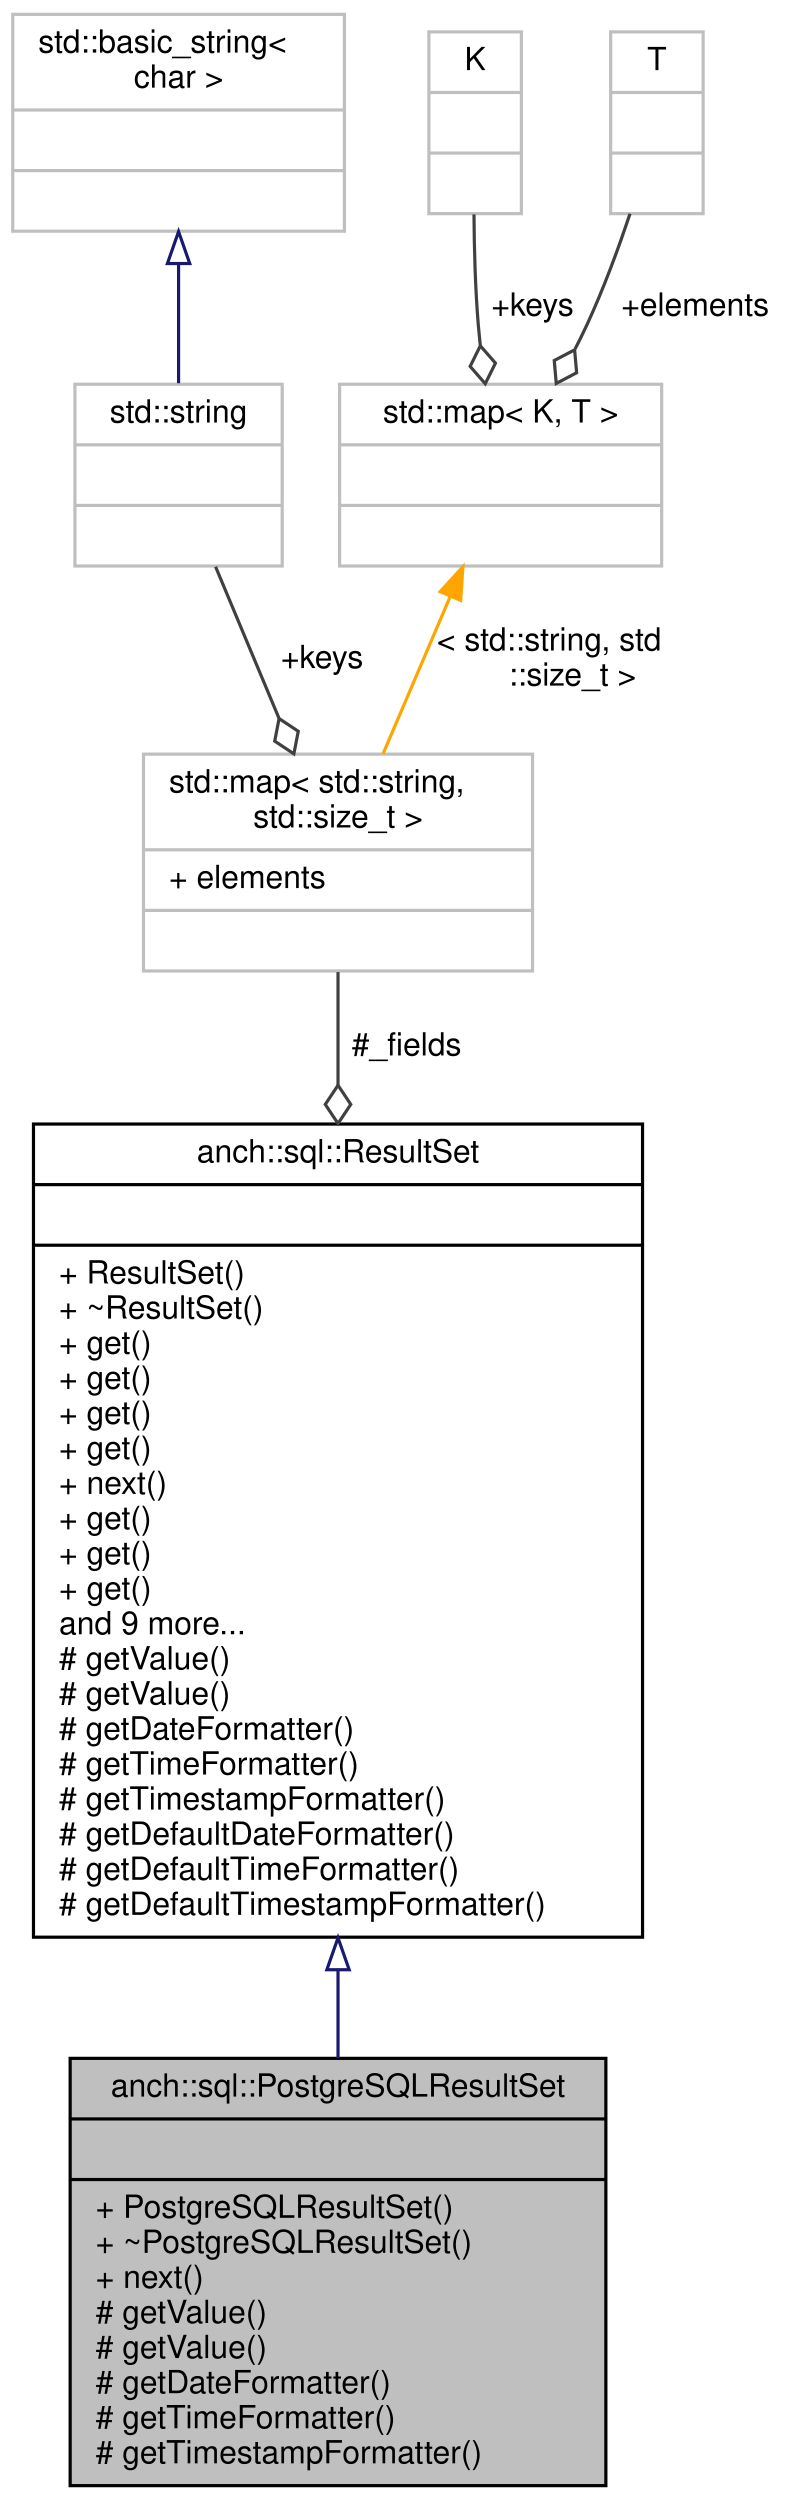
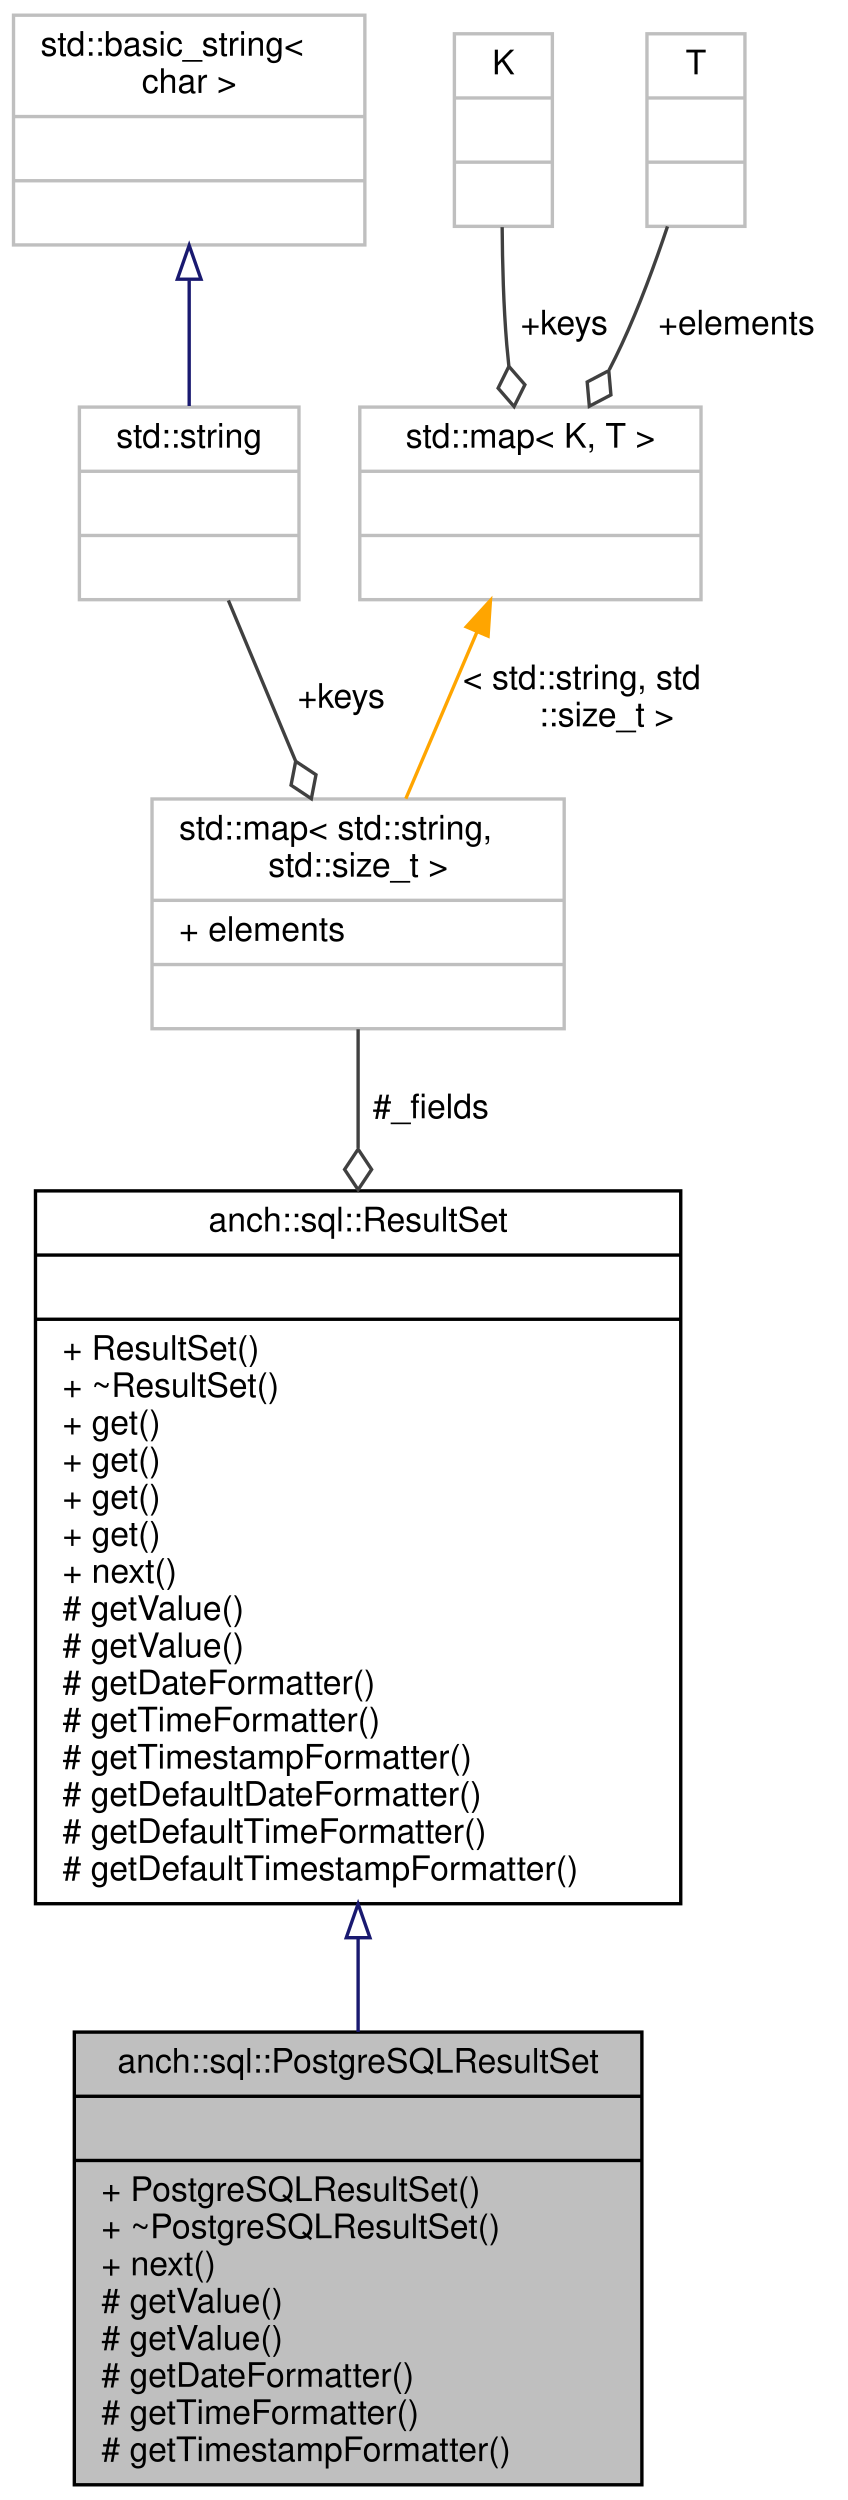
- <svg xmlns="http://www.w3.org/2000/svg" xmlns:xlink="http://www.w3.org/1999/xlink" width="251pt" height="784pt" viewBox="0.00 0.00 251.00 784.00">
-   <g id="graph0" class="graph" transform="scale(1 1) rotate(0) translate(4 780)">
+ <svg xmlns="http://www.w3.org/2000/svg" xmlns:xlink="http://www.w3.org/1999/xlink" width="251pt" height="740pt" viewBox="0.00 0.00 251.00 740.00">
+   <g id="graph0" class="graph" transform="scale(1 1) rotate(0) translate(4 736)">
    <g id="node1" class="node">
      <g id="a_node1">
        <a xlink:title="PostgreSQL result set implementation.">
          <polygon fill="#bfbfbf" stroke="black" points="18,-0.5 18,-134.5 186,-134.5 186,-0.5 18,-0.5" />
          <text text-anchor="middle" x="102" y="-122.5" font-family="Helvetica,sans-Serif" font-size="10.00">anch::sql::PostgreSQLResultSet</text>
          <polyline fill="none" stroke="black" points="18,-115.5 186,-115.5 " />
          <text text-anchor="middle" x="102" y="-103.5" font-family="Helvetica,sans-Serif" font-size="10.00"> </text>
          <polyline fill="none" stroke="black" points="18,-96.5 186,-96.5 " />
          <text text-anchor="start" x="26" y="-84.5" font-family="Helvetica,sans-Serif" font-size="10.00">+ PostgreSQLResultSet()</text>
          <text text-anchor="start" x="26" y="-73.5" font-family="Helvetica,sans-Serif" font-size="10.00">+ ~PostgreSQLResultSet()</text>
          <text text-anchor="start" x="26" y="-62.5" font-family="Helvetica,sans-Serif" font-size="10.00">+ next()</text>
          <text text-anchor="start" x="26" y="-51.5" font-family="Helvetica,sans-Serif" font-size="10.00"># getValue()</text>
          <text text-anchor="start" x="26" y="-40.5" font-family="Helvetica,sans-Serif" font-size="10.00"># getValue()</text>
          <text text-anchor="start" x="26" y="-29.5" font-family="Helvetica,sans-Serif" font-size="10.00"># getDateFormatter()</text>
          <text text-anchor="start" x="26" y="-18.5" font-family="Helvetica,sans-Serif" font-size="10.00"># getTimeFormatter()</text>
          <text text-anchor="start" x="26" y="-7.5" font-family="Helvetica,sans-Serif" font-size="10.00"># getTimestampFormatter()</text>
        </a>
      </g>
    </g>
    <g id="node2" class="node">
      <g id="a_node2">
        <a xlink:href="classanch_1_1sql_1_1_result_set.html" target="_top" xlink:title="SQL result representation.">
-           <polygon fill="none" stroke="black" points="6.5,-172.5 6.5,-427.5 197.5,-427.5 197.5,-172.5 6.5,-172.5" />
-           <text text-anchor="middle" x="102" y="-415.5" font-family="Helvetica,sans-Serif" font-size="10.00">anch::sql::ResultSet</text>
-           <polyline fill="none" stroke="black" points="6.5,-408.5 197.5,-408.5 " />
-           <text text-anchor="middle" x="102" y="-396.5" font-family="Helvetica,sans-Serif" font-size="10.00"> </text>
-           <polyline fill="none" stroke="black" points="6.5,-389.5 197.5,-389.5 " />
-           <text text-anchor="start" x="14.5" y="-377.5" font-family="Helvetica,sans-Serif" font-size="10.00">+ ResultSet()</text>
-           <text text-anchor="start" x="14.5" y="-366.5" font-family="Helvetica,sans-Serif" font-size="10.00">+ ~ResultSet()</text>
-           <text text-anchor="start" x="14.5" y="-355.5" font-family="Helvetica,sans-Serif" font-size="10.00">+ get()</text>
-           <text text-anchor="start" x="14.5" y="-344.5" font-family="Helvetica,sans-Serif" font-size="10.00">+ get()</text>
-           <text text-anchor="start" x="14.5" y="-333.5" font-family="Helvetica,sans-Serif" font-size="10.00">+ get()</text>
-           <text text-anchor="start" x="14.5" y="-322.5" font-family="Helvetica,sans-Serif" font-size="10.00">+ get()</text>
-           <text text-anchor="start" x="14.5" y="-311.5" font-family="Helvetica,sans-Serif" font-size="10.00">+ next()</text>
+           <polygon fill="none" stroke="black" points="6.5,-172.5 6.5,-383.5 197.5,-383.5 197.5,-172.5 6.5,-172.5" />
+           <text text-anchor="middle" x="102" y="-371.5" font-family="Helvetica,sans-Serif" font-size="10.00">anch::sql::ResultSet</text>
+           <polyline fill="none" stroke="black" points="6.5,-364.5 197.5,-364.5 " />
+           <text text-anchor="middle" x="102" y="-352.5" font-family="Helvetica,sans-Serif" font-size="10.00"> </text>
+           <polyline fill="none" stroke="black" points="6.5,-345.5 197.5,-345.5 " />
+           <text text-anchor="start" x="14.5" y="-333.5" font-family="Helvetica,sans-Serif" font-size="10.00">+ ResultSet()</text>
+           <text text-anchor="start" x="14.5" y="-322.5" font-family="Helvetica,sans-Serif" font-size="10.00">+ ~ResultSet()</text>
+           <text text-anchor="start" x="14.5" y="-311.5" font-family="Helvetica,sans-Serif" font-size="10.00">+ get()</text>
          <text text-anchor="start" x="14.5" y="-300.5" font-family="Helvetica,sans-Serif" font-size="10.00">+ get()</text>
          <text text-anchor="start" x="14.5" y="-289.5" font-family="Helvetica,sans-Serif" font-size="10.00">+ get()</text>
          <text text-anchor="start" x="14.5" y="-278.5" font-family="Helvetica,sans-Serif" font-size="10.00">+ get()</text>
-           <text text-anchor="start" x="14.5" y="-267.5" font-family="Helvetica,sans-Serif" font-size="10.00">and 9 more...</text>
+           <text text-anchor="start" x="14.5" y="-267.5" font-family="Helvetica,sans-Serif" font-size="10.00">+ next()</text>
          <text text-anchor="start" x="14.5" y="-256.5" font-family="Helvetica,sans-Serif" font-size="10.00"># getValue()</text>
          <text text-anchor="start" x="14.5" y="-245.5" font-family="Helvetica,sans-Serif" font-size="10.00"># getValue()</text>
          <text text-anchor="start" x="14.5" y="-234.5" font-family="Helvetica,sans-Serif" font-size="10.00"># getDateFormatter()</text>
          <text text-anchor="start" x="14.5" y="-223.5" font-family="Helvetica,sans-Serif" font-size="10.00"># getTimeFormatter()</text>
          <text text-anchor="start" x="14.5" y="-212.5" font-family="Helvetica,sans-Serif" font-size="10.00"># getTimestampFormatter()</text>
          <text text-anchor="start" x="14.5" y="-201.5" font-family="Helvetica,sans-Serif" font-size="10.00"># getDefaultDateFormatter()</text>
          <text text-anchor="start" x="14.5" y="-190.5" font-family="Helvetica,sans-Serif" font-size="10.00"># getDefaultTimeFormatter()</text>
          <text text-anchor="start" x="14.5" y="-179.5" font-family="Helvetica,sans-Serif" font-size="10.00"># getDefaultTimestampFormatter()</text>
        </a>
      </g>
    </g>
    <g id="edge1" class="edge">
-       <path fill="none" stroke="midnightblue" d="M102,-162C102,-152.59 102,-143.37 102,-134.62" />
-       <polygon fill="none" stroke="midnightblue" points="98.5,-162.29 102,-172.29 105.5,-162.29 98.5,-162.29" />
+       <path fill="none" stroke="midnightblue" d="M102,-162.18C102,-152.74 102,-143.43 102,-134.54" />
+       <polygon fill="none" stroke="midnightblue" points="98.5,-162.44 102,-172.44 105.5,-162.44 98.5,-162.44" />
    </g>
    <g id="node3" class="node">
      <g id="a_node3">
        <a xlink:title=" ">
-           <polygon fill="none" stroke="#bfbfbf" points="41,-475.5 41,-543.5 163,-543.5 163,-475.5 41,-475.5" />
-           <text text-anchor="start" x="49" y="-531.5" font-family="Helvetica,sans-Serif" font-size="10.00">std::map&lt; std::string,</text>
-           <text text-anchor="middle" x="102" y="-520.5" font-family="Helvetica,sans-Serif" font-size="10.00"> std::size_t &gt;</text>
-           <polyline fill="none" stroke="#bfbfbf" points="41,-513.5 163,-513.5 " />
-           <text text-anchor="start" x="49" y="-501.5" font-family="Helvetica,sans-Serif" font-size="10.00">+ elements</text>
-           <polyline fill="none" stroke="#bfbfbf" points="41,-494.5 163,-494.5 " />
-           <text text-anchor="middle" x="102" y="-482.5" font-family="Helvetica,sans-Serif" font-size="10.00"> </text>
+           <polygon fill="none" stroke="#bfbfbf" points="41,-431.5 41,-499.5 163,-499.5 163,-431.5 41,-431.5" />
+           <text text-anchor="start" x="49" y="-487.5" font-family="Helvetica,sans-Serif" font-size="10.00">std::map&lt; std::string,</text>
+           <text text-anchor="middle" x="102" y="-476.5" font-family="Helvetica,sans-Serif" font-size="10.00"> std::size_t &gt;</text>
+           <polyline fill="none" stroke="#bfbfbf" points="41,-469.5 163,-469.5 " />
+           <text text-anchor="start" x="49" y="-457.5" font-family="Helvetica,sans-Serif" font-size="10.00">+ elements</text>
+           <polyline fill="none" stroke="#bfbfbf" points="41,-450.5 163,-450.5 " />
+           <text text-anchor="middle" x="102" y="-438.5" font-family="Helvetica,sans-Serif" font-size="10.00"> </text>
        </a>
      </g>
    </g>
    <g id="edge2" class="edge">
-       <path fill="none" stroke="#404040" d="M102,-475.16C102,-464.81 102,-452.69 102,-439.75" />
-       <polygon fill="none" stroke="#404040" points="102,-439.66 98,-433.66 102,-427.66 106,-433.66 102,-439.66" />
-       <text text-anchor="middle" x="123.5" y="-449" font-family="Helvetica,sans-Serif" font-size="10.00"> #_fields</text>
+       <path fill="none" stroke="#404040" d="M102,-431.34C102,-420.99 102,-408.93 102,-396.21" />
+       <polygon fill="none" stroke="#404040" points="102,-395.84 98,-389.84 102,-383.84 106,-389.84 102,-395.84" />
+       <text text-anchor="middle" x="123.5" y="-405" font-family="Helvetica,sans-Serif" font-size="10.00"> #_fields</text>
    </g>
    <g id="node4" class="node">
      <g id="a_node4">
        <a xlink:title="STL class.">
-           <polygon fill="none" stroke="#bfbfbf" points="19.5,-602.5 19.5,-659.5 84.5,-659.5 84.5,-602.5 19.5,-602.5" />
-           <text text-anchor="middle" x="52" y="-647.5" font-family="Helvetica,sans-Serif" font-size="10.00">std::string</text>
-           <polyline fill="none" stroke="#bfbfbf" points="19.5,-640.5 84.5,-640.5 " />
-           <text text-anchor="middle" x="52" y="-628.5" font-family="Helvetica,sans-Serif" font-size="10.00"> </text>
-           <polyline fill="none" stroke="#bfbfbf" points="19.5,-621.5 84.5,-621.5 " />
-           <text text-anchor="middle" x="52" y="-609.5" font-family="Helvetica,sans-Serif" font-size="10.00"> </text>
+           <polygon fill="none" stroke="#bfbfbf" points="19.5,-558.5 19.5,-615.5 84.5,-615.5 84.5,-558.5 19.5,-558.5" />
+           <text text-anchor="middle" x="52" y="-603.5" font-family="Helvetica,sans-Serif" font-size="10.00">std::string</text>
+           <polyline fill="none" stroke="#bfbfbf" points="19.5,-596.5 84.5,-596.5 " />
+           <text text-anchor="middle" x="52" y="-584.5" font-family="Helvetica,sans-Serif" font-size="10.00"> </text>
+           <polyline fill="none" stroke="#bfbfbf" points="19.5,-577.5 84.5,-577.5 " />
+           <text text-anchor="middle" x="52" y="-565.5" font-family="Helvetica,sans-Serif" font-size="10.00"> </text>
        </a>
      </g>
    </g>
    <g id="edge3" class="edge">
-       <path fill="none" stroke="#404040" d="M63.6,-602.28C69.49,-588.19 76.8,-570.72 83.46,-554.82" />
-       <polygon fill="none" stroke="#404040" points="83.52,-554.66 82.15,-547.58 88.16,-543.59 89.53,-550.67 83.52,-554.66" />
-       <text text-anchor="middle" x="97" y="-570.5" font-family="Helvetica,sans-Serif" font-size="10.00"> +keys</text>
+       <path fill="none" stroke="#404040" d="M63.6,-558.28C69.49,-544.19 76.8,-526.72 83.46,-510.82" />
+       <polygon fill="none" stroke="#404040" points="83.52,-510.66 82.15,-503.58 88.16,-499.59 89.53,-506.67 83.52,-510.66" />
+       <text text-anchor="middle" x="97" y="-526.5" font-family="Helvetica,sans-Serif" font-size="10.00"> +keys</text>
    </g>
    <g id="node5" class="node">
      <g id="a_node5">
        <a xlink:title="STL class.">
-           <polygon fill="none" stroke="#bfbfbf" points="0,-707.5 0,-775.5 104,-775.5 104,-707.5 0,-707.5" />
-           <text text-anchor="start" x="8" y="-763.5" font-family="Helvetica,sans-Serif" font-size="10.00">std::basic_string&lt;</text>
-           <text text-anchor="middle" x="52" y="-752.5" font-family="Helvetica,sans-Serif" font-size="10.00"> char &gt;</text>
-           <polyline fill="none" stroke="#bfbfbf" points="0,-745.5 104,-745.5 " />
-           <text text-anchor="middle" x="52" y="-733.5" font-family="Helvetica,sans-Serif" font-size="10.00"> </text>
-           <polyline fill="none" stroke="#bfbfbf" points="0,-726.5 104,-726.5 " />
-           <text text-anchor="middle" x="52" y="-714.5" font-family="Helvetica,sans-Serif" font-size="10.00"> </text>
+           <polygon fill="none" stroke="#bfbfbf" points="0,-663.5 0,-731.5 104,-731.5 104,-663.5 0,-663.5" />
+           <text text-anchor="start" x="8" y="-719.5" font-family="Helvetica,sans-Serif" font-size="10.00">std::basic_string&lt;</text>
+           <text text-anchor="middle" x="52" y="-708.5" font-family="Helvetica,sans-Serif" font-size="10.00"> char &gt;</text>
+           <polyline fill="none" stroke="#bfbfbf" points="0,-701.5 104,-701.5 " />
+           <text text-anchor="middle" x="52" y="-689.5" font-family="Helvetica,sans-Serif" font-size="10.00"> </text>
+           <polyline fill="none" stroke="#bfbfbf" points="0,-682.5 104,-682.5 " />
+           <text text-anchor="middle" x="52" y="-670.5" font-family="Helvetica,sans-Serif" font-size="10.00"> </text>
        </a>
      </g>
    </g>
    <g id="edge4" class="edge">
-       <path fill="none" stroke="midnightblue" d="M52,-697.06C52,-684.51 52,-671.15 52,-659.83" />
-       <polygon fill="none" stroke="midnightblue" points="48.5,-697.36 52,-707.36 55.5,-697.36 48.5,-697.36" />
+       <path fill="none" stroke="midnightblue" d="M52,-653.06C52,-640.51 52,-627.15 52,-615.83" />
+       <polygon fill="none" stroke="midnightblue" points="48.5,-653.36 52,-663.36 55.5,-653.36 48.5,-653.36" />
    </g>
    <g id="node6" class="node">
      <g id="a_node6">
        <a xlink:title="STL class.">
-           <polygon fill="none" stroke="#bfbfbf" points="102.5,-602.5 102.5,-659.5 203.5,-659.5 203.5,-602.5 102.5,-602.5" />
-           <text text-anchor="middle" x="153" y="-647.5" font-family="Helvetica,sans-Serif" font-size="10.00">std::map&lt; K, T &gt;</text>
-           <polyline fill="none" stroke="#bfbfbf" points="102.5,-640.5 203.5,-640.5 " />
-           <text text-anchor="middle" x="153" y="-628.5" font-family="Helvetica,sans-Serif" font-size="10.00"> </text>
-           <polyline fill="none" stroke="#bfbfbf" points="102.5,-621.5 203.5,-621.5 " />
-           <text text-anchor="middle" x="153" y="-609.5" font-family="Helvetica,sans-Serif" font-size="10.00"> </text>
+           <polygon fill="none" stroke="#bfbfbf" points="102.5,-558.5 102.5,-615.5 203.5,-615.5 203.5,-558.5 102.5,-558.5" />
+           <text text-anchor="middle" x="153" y="-603.5" font-family="Helvetica,sans-Serif" font-size="10.00">std::map&lt; K, T &gt;</text>
+           <polyline fill="none" stroke="#bfbfbf" points="102.5,-596.5 203.5,-596.5 " />
+           <text text-anchor="middle" x="153" y="-584.5" font-family="Helvetica,sans-Serif" font-size="10.00"> </text>
+           <polyline fill="none" stroke="#bfbfbf" points="102.5,-577.5 203.5,-577.5 " />
+           <text text-anchor="middle" x="153" y="-565.5" font-family="Helvetica,sans-Serif" font-size="10.00"> </text>
        </a>
      </g>
    </g>
    <g id="edge5" class="edge">
-       <path fill="none" stroke="orange" d="M137.14,-592.84C130.42,-577.09 122.64,-558.87 116.12,-543.59" />
-       <polygon fill="orange" stroke="orange" points="134.03,-594.46 141.17,-602.28 140.47,-591.71 134.03,-594.46" />
-       <text text-anchor="start" x="133" y="-576" font-family="Helvetica,sans-Serif" font-size="10.00"> &lt; std::string, std</text>
-       <text text-anchor="middle" x="175.5" y="-565" font-family="Helvetica,sans-Serif" font-size="10.00">::size_t &gt;</text>
+       <path fill="none" stroke="orange" d="M137.14,-548.84C130.42,-533.09 122.64,-514.87 116.12,-499.59" />
+       <polygon fill="orange" stroke="orange" points="134.03,-550.46 141.17,-558.28 140.47,-547.71 134.03,-550.46" />
+       <text text-anchor="start" x="133" y="-532" font-family="Helvetica,sans-Serif" font-size="10.00"> &lt; std::string, std</text>
+       <text text-anchor="middle" x="175.5" y="-521" font-family="Helvetica,sans-Serif" font-size="10.00">::size_t &gt;</text>
    </g>
    <g id="node7" class="node">
      <g id="a_node7">
        <a xlink:title=" ">
-           <polygon fill="none" stroke="#bfbfbf" points="130.5,-713 130.5,-770 159.5,-770 159.5,-713 130.5,-713" />
-           <text text-anchor="middle" x="145" y="-758" font-family="Helvetica,sans-Serif" font-size="10.00">K</text>
-           <polyline fill="none" stroke="#bfbfbf" points="130.5,-751 159.5,-751 " />
-           <text text-anchor="middle" x="145" y="-739" font-family="Helvetica,sans-Serif" font-size="10.00"> </text>
-           <polyline fill="none" stroke="#bfbfbf" points="130.5,-732 159.5,-732 " />
-           <text text-anchor="middle" x="145" y="-720" font-family="Helvetica,sans-Serif" font-size="10.00"> </text>
+           <polygon fill="none" stroke="#bfbfbf" points="130.5,-669 130.5,-726 159.5,-726 159.5,-669 130.5,-669" />
+           <text text-anchor="middle" x="145" y="-714" font-family="Helvetica,sans-Serif" font-size="10.00">K</text>
+           <polyline fill="none" stroke="#bfbfbf" points="130.5,-707 159.5,-707 " />
+           <text text-anchor="middle" x="145" y="-695" font-family="Helvetica,sans-Serif" font-size="10.00"> </text>
+           <polyline fill="none" stroke="#bfbfbf" points="130.5,-688 159.5,-688 " />
+           <text text-anchor="middle" x="145" y="-676" font-family="Helvetica,sans-Serif" font-size="10.00"> </text>
        </a>
      </g>
    </g>
    <g id="edge6" class="edge">
-       <path fill="none" stroke="#404040" d="M144.64,-712.77C144.71,-701.91 145.05,-689.35 146,-678 146.17,-675.95 146.38,-673.86 146.61,-671.74" />
-       <polygon fill="none" stroke="#404040" points="146.63,-671.56 143.44,-665.1 148.17,-659.66 151.37,-666.12 146.63,-671.56" />
-       <text text-anchor="middle" x="163" y="-681" font-family="Helvetica,sans-Serif" font-size="10.00"> +keys</text>
+       <path fill="none" stroke="#404040" d="M144.64,-668.77C144.71,-657.91 145.05,-645.35 146,-634 146.17,-631.95 146.38,-629.86 146.61,-627.74" />
+       <polygon fill="none" stroke="#404040" points="146.63,-627.56 143.44,-621.1 148.17,-615.66 151.37,-622.12 146.63,-627.56" />
+       <text text-anchor="middle" x="163" y="-637" font-family="Helvetica,sans-Serif" font-size="10.00"> +keys</text>
    </g>
    <g id="node8" class="node">
      <g id="a_node8">
        <a xlink:title=" ">
-           <polygon fill="none" stroke="#bfbfbf" points="187.5,-713 187.5,-770 216.5,-770 216.5,-713 187.5,-713" />
-           <text text-anchor="middle" x="202" y="-758" font-family="Helvetica,sans-Serif" font-size="10.00">T</text>
-           <polyline fill="none" stroke="#bfbfbf" points="187.5,-751 216.5,-751 " />
-           <text text-anchor="middle" x="202" y="-739" font-family="Helvetica,sans-Serif" font-size="10.00"> </text>
-           <polyline fill="none" stroke="#bfbfbf" points="187.5,-732 216.5,-732 " />
-           <text text-anchor="middle" x="202" y="-720" font-family="Helvetica,sans-Serif" font-size="10.00"> </text>
+           <polygon fill="none" stroke="#bfbfbf" points="187.5,-669 187.5,-726 216.5,-726 216.5,-669 187.5,-669" />
+           <text text-anchor="middle" x="202" y="-714" font-family="Helvetica,sans-Serif" font-size="10.00">T</text>
+           <polyline fill="none" stroke="#bfbfbf" points="187.5,-707 216.5,-707 " />
+           <text text-anchor="middle" x="202" y="-695" font-family="Helvetica,sans-Serif" font-size="10.00"> </text>
+           <polyline fill="none" stroke="#bfbfbf" points="187.5,-688 216.5,-688 " />
+           <text text-anchor="middle" x="202" y="-676" font-family="Helvetica,sans-Serif" font-size="10.00"> </text>
        </a>
      </g>
    </g>
    <g id="edge7" class="edge">
-       <path fill="none" stroke="#404040" d="M193.58,-712.97C189.88,-701.91 185.18,-689.16 180,-678 178.86,-675.54 177.63,-673.05 176.34,-670.55" />
-       <polygon fill="none" stroke="#404040" points="176.2,-670.29 169.81,-666.94 170.44,-659.76 176.83,-663.11 176.2,-670.29" />
-       <text text-anchor="middle" x="214" y="-681" font-family="Helvetica,sans-Serif" font-size="10.00"> +elements</text>
+       <path fill="none" stroke="#404040" d="M193.58,-668.97C189.88,-657.91 185.18,-645.16 180,-634 178.86,-631.54 177.63,-629.05 176.34,-626.55" />
+       <polygon fill="none" stroke="#404040" points="176.2,-626.29 169.81,-622.94 170.44,-615.76 176.83,-619.11 176.2,-626.29" />
+       <text text-anchor="middle" x="214" y="-637" font-family="Helvetica,sans-Serif" font-size="10.00"> +elements</text>
    </g>
  </g>
</svg>
